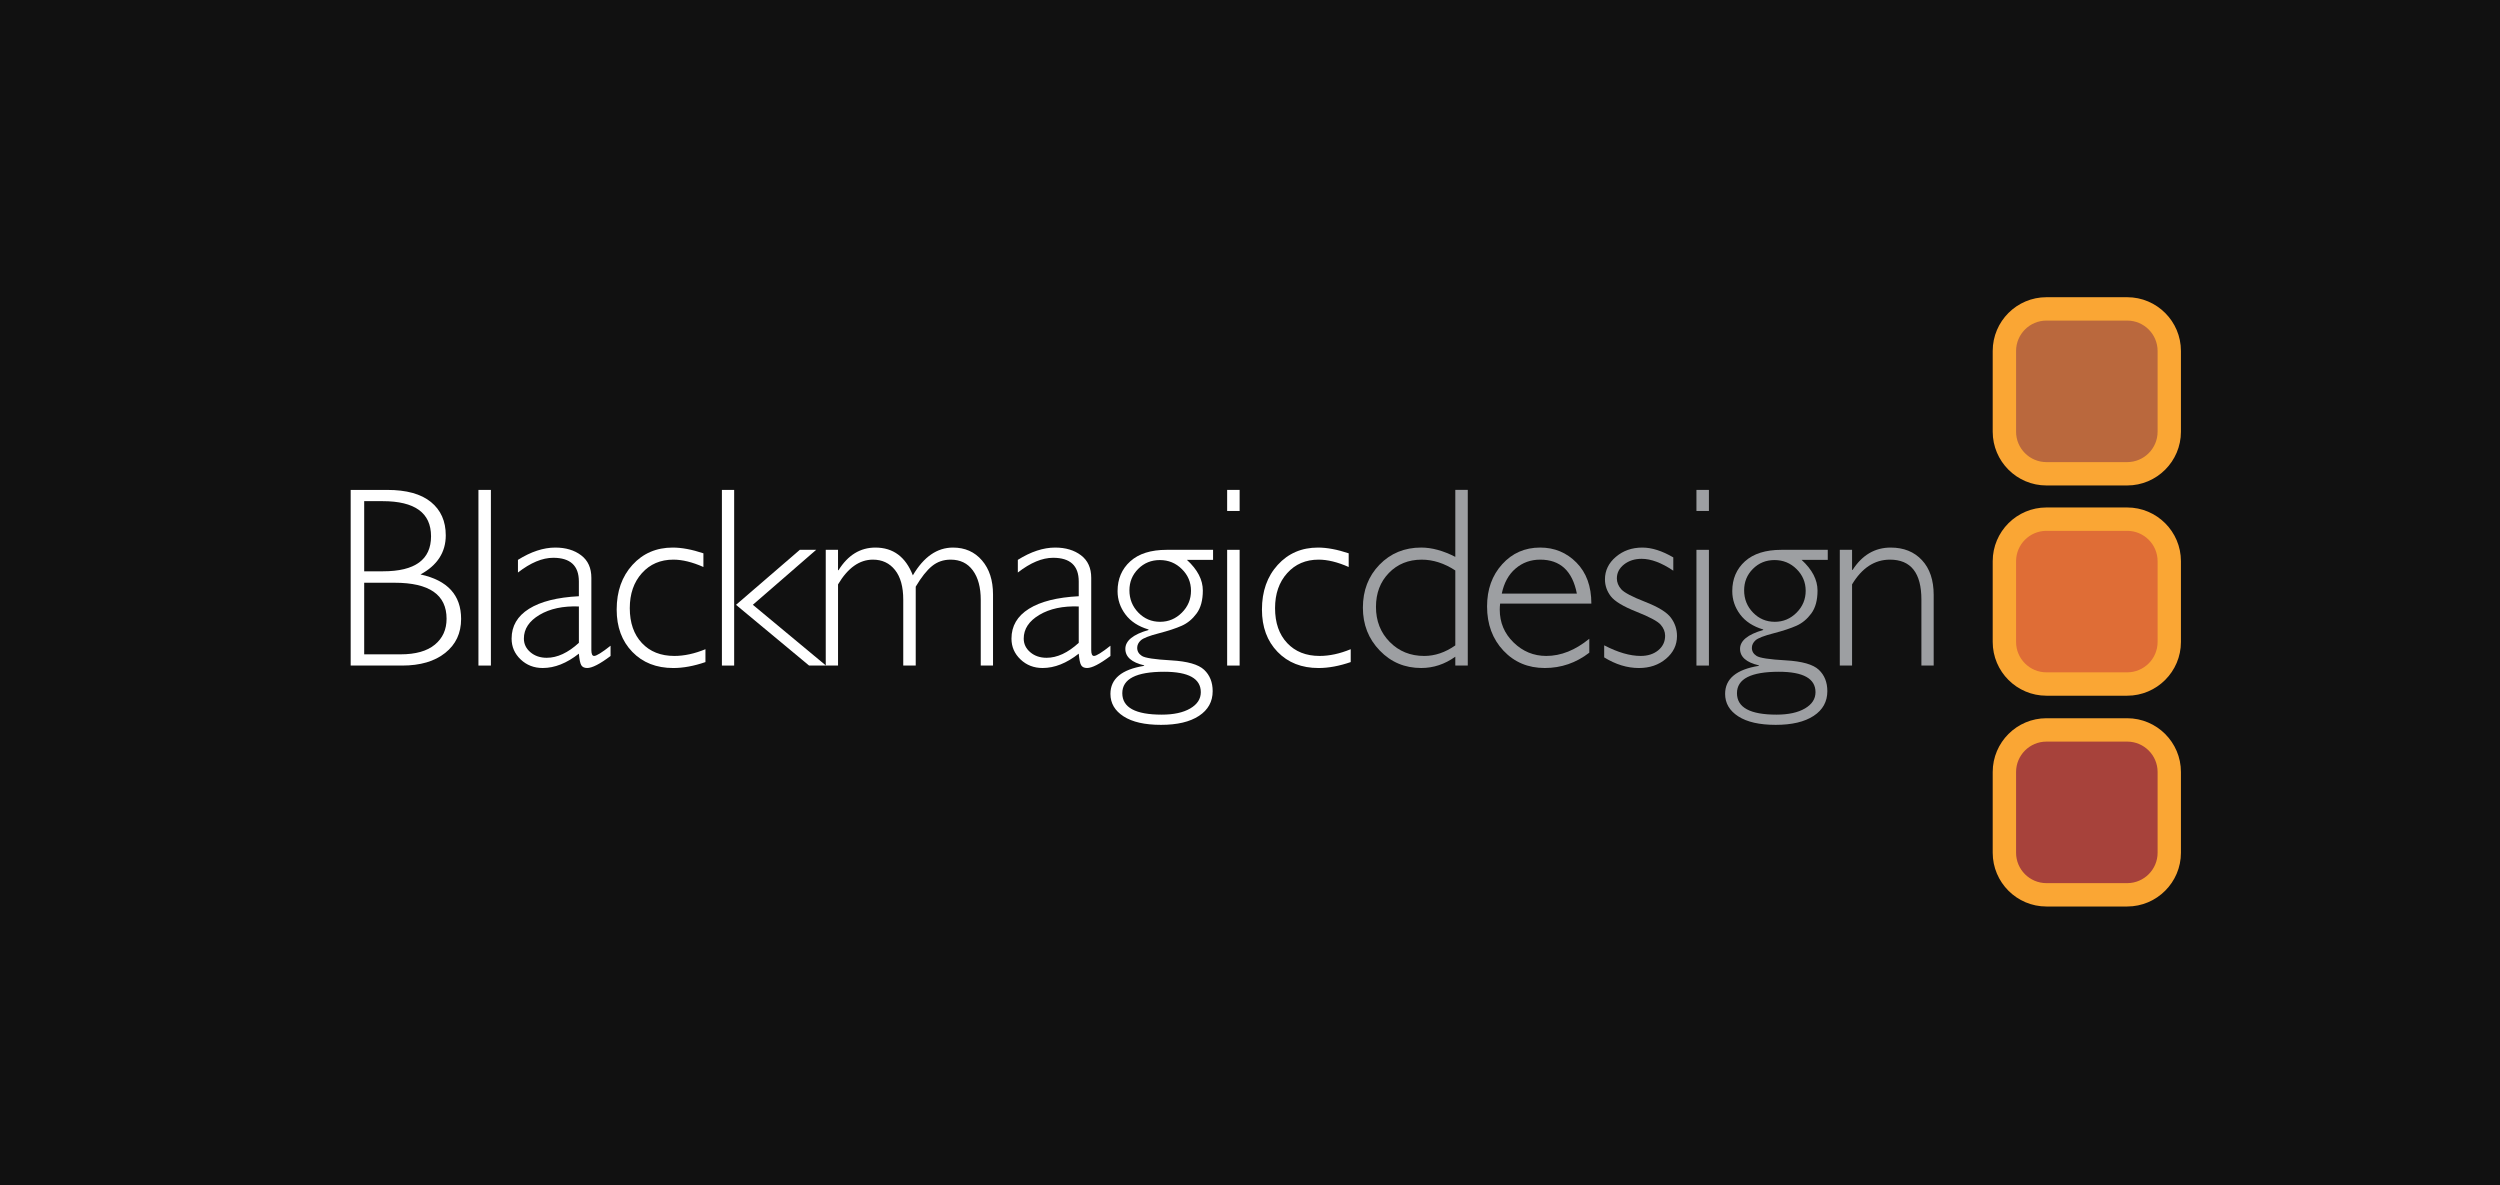
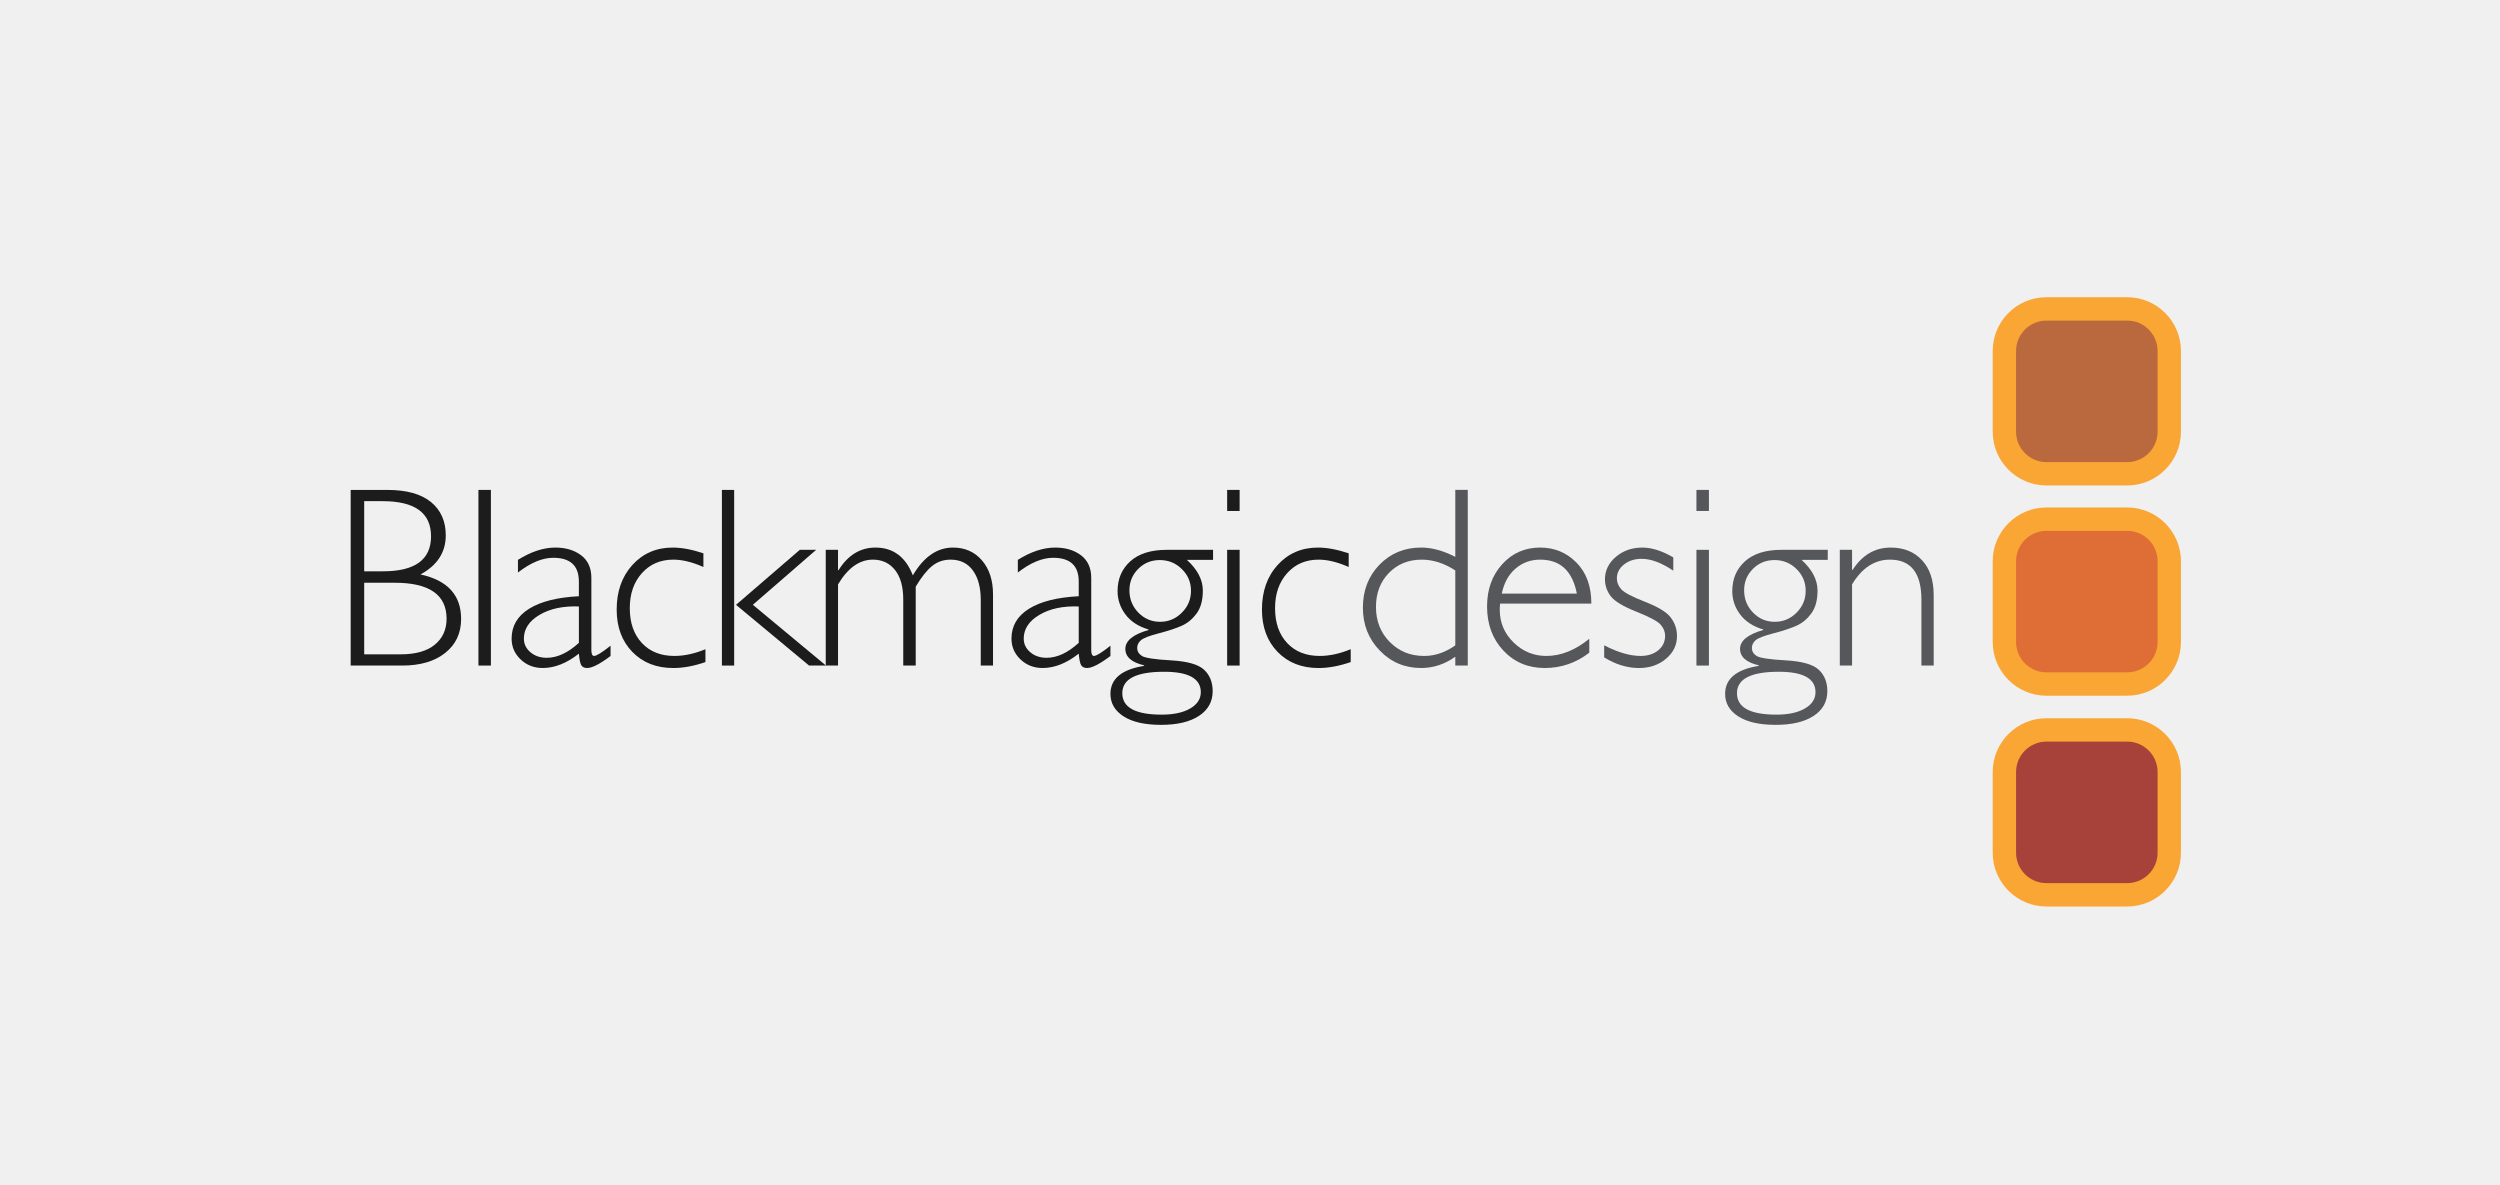
<svg xmlns="http://www.w3.org/2000/svg" xmlns:xlink="http://www.w3.org/1999/xlink" width="173" height="82" viewBox="0 0 173 82">
-   <rect id="Background_Square" x="-20" y="-20" fill="#111111" width="215" height="122" />
  <g>
    <defs>
      <rect id="SVGID_1_" x="20.229" y="20" width="132.204" height="48.661" />
    </defs>
    <clipPath id="SVGID_2_">
      <use xlink:href="#SVGID_1_" overflow="visible" />
    </clipPath>
    <path clip-path="url(#SVGID_2_)" fill="#A7423B" d="M141.613,61.921c-1.606,0-2.91-1.302-2.91-2.911v-5.589   c0-1.606,1.304-2.91,2.91-2.91h5.588c1.608,0,2.912,1.304,2.912,2.91v5.589c0,1.609-1.304,2.911-2.912,2.911H141.613z" />
    <path clip-path="url(#SVGID_2_)" fill="#FAA634" d="M141.613,49.702c-2.05,0-3.718,1.669-3.718,3.719v5.589   c0,2.051,1.668,3.72,3.718,3.72h5.588c2.051,0,3.72-1.669,3.72-3.72v-5.589c0-2.05-1.669-3.719-3.72-3.719H141.613z M139.512,59.01   v-5.589c0-1.159,0.943-2.102,2.102-2.102h5.588c1.16,0,2.104,0.943,2.104,2.102v5.589c0,1.16-0.943,2.103-2.104,2.103h-5.588   C140.455,61.113,139.512,60.17,139.512,59.01" />
    <path clip-path="url(#SVGID_2_)" fill="#DF6D36" d="M141.613,47.334c-1.606,0-2.91-1.303-2.91-2.91v-5.589   c0-1.607,1.304-2.91,2.91-2.91h5.588c1.608,0,2.912,1.303,2.912,2.91v5.589c0,1.607-1.304,2.91-2.912,2.91H141.613z" />
    <path clip-path="url(#SVGID_2_)" fill="#FAA634" d="M141.613,35.117c-2.05,0-3.718,1.668-3.718,3.718v5.589   c0,2.05,1.668,3.719,3.718,3.719h5.588c2.051,0,3.72-1.669,3.72-3.719v-5.589c0-2.05-1.669-3.718-3.72-3.718H141.613z    M139.512,44.424v-5.589c0-1.159,0.943-2.101,2.102-2.101h5.588c1.16,0,2.104,0.942,2.104,2.101v5.589   c0,1.159-0.943,2.102-2.104,2.102h-5.588C140.455,46.526,139.512,45.583,139.512,44.424" />
    <path clip-path="url(#SVGID_2_)" fill="#BA683D" d="M141.613,32.786c-1.606,0-2.91-1.303-2.91-2.912v-5.588   c0-1.607,1.304-2.91,2.91-2.91h5.588c1.608,0,2.912,1.303,2.912,2.91v5.588c0,1.609-1.304,2.912-2.912,2.912H141.613z" />
    <path clip-path="url(#SVGID_2_)" fill="#FAA634" d="M141.613,20.567c-2.05,0-3.718,1.668-3.718,3.719v5.588   c0,2.051,1.668,3.72,3.718,3.72h5.588c2.051,0,3.72-1.669,3.72-3.72v-5.588c0-2.051-1.669-3.719-3.72-3.719H141.613z    M139.512,29.874v-5.588c0-1.159,0.943-2.102,2.102-2.102h5.588c1.16,0,2.104,0.943,2.104,2.102v5.588   c0,1.16-0.943,2.104-2.104,2.104h-5.588C140.455,31.978,139.512,31.034,139.512,29.874" />
-     <path clip-path="url(#SVGID_2_)" fill="#FFFFFF" d="M24.267,46.057h3.561c1.253,0,2.246-0.29,2.979-0.874   c0.734-0.582,1.102-1.367,1.102-2.353c0-1.646-0.938-2.672-2.811-3.078c1.166-0.633,1.749-1.535,1.749-2.707   c0-0.981-0.343-1.75-1.027-2.307c-0.684-0.557-1.691-0.836-3.02-0.836h-2.533V46.057z M26.473,34.68   c2.237,0,3.355,0.811,3.355,2.431c0,1.615-1.106,2.423-3.32,2.423h-1.306V34.68H26.473z M27.311,40.326   c2.396,0,3.592,0.83,3.592,2.49c0,0.749-0.269,1.346-0.811,1.793c-0.541,0.448-1.331,0.671-2.372,0.671h-2.518v-4.954H27.311z" />
-     <rect x="33.108" y="33.902" clip-path="url(#SVGID_2_)" fill="#FFFFFF" width="0.862" height="12.155" />
-     <path clip-path="url(#SVGID_2_)" fill="#FFFFFF" d="M41.113,45.391c-0.127,0-0.191-0.136-0.191-0.409v-4.997   c0-0.68-0.234-1.199-0.705-1.557c-0.469-0.357-1.066-0.536-1.791-0.536c-0.817,0-1.679,0.283-2.584,0.85v0.877   c0.875-0.68,1.69-1.02,2.443-1.02c1.182,0,1.773,0.547,1.773,1.641v1.019c-1.494,0.077-2.644,0.366-3.448,0.869   c-0.805,0.504-1.207,1.192-1.207,2.064c0,0.566,0.209,1.045,0.625,1.441c0.418,0.396,0.927,0.593,1.528,0.593   c0.828,0,1.663-0.331,2.502-0.993c0.035,0.401,0.09,0.667,0.165,0.797c0.076,0.13,0.214,0.196,0.41,0.196   c0.342,0,0.882-0.276,1.618-0.831v-0.711C41.655,45.156,41.276,45.391,41.113,45.391 M40.059,44.484   c-0.753,0.69-1.494,1.035-2.225,1.035c-0.452,0-0.828-0.129-1.13-0.385c-0.301-0.256-0.451-0.572-0.451-0.944   c0-0.666,0.36-1.212,1.081-1.641c0.721-0.428,1.63-0.623,2.725-0.582V44.484z" />
-     <path clip-path="url(#SVGID_2_)" fill="#FFFFFF" d="M46.553,37.892c-1.13,0-2.061,0.4-2.788,1.199   c-0.726,0.8-1.091,1.829-1.091,3.091c0,1.209,0.361,2.185,1.083,2.929c0.72,0.744,1.666,1.116,2.835,1.116   c0.685,0,1.425-0.136,2.225-0.411v-0.891c-0.753,0.311-1.471,0.466-2.154,0.466c-0.938,0-1.687-0.298-2.244-0.893   c-0.558-0.596-0.838-1.4-0.838-2.412c0-0.995,0.28-1.803,0.839-2.425c0.559-0.623,1.285-0.934,2.178-0.934   c0.619,0,1.312,0.17,2.078,0.509v-0.947C47.881,38.024,47.173,37.892,46.553,37.892" />
-     <rect x="49.956" y="33.902" clip-path="url(#SVGID_2_)" fill="#FFFFFF" width="0.848" height="12.155" />
-     <polygon clip-path="url(#SVGID_2_)" fill="#FFFFFF" points="55.347,38.048 50.932,41.855 55.988,46.057 57.158,46.057    52.097,41.851 56.479,38.048  " />
-     <path clip-path="url(#SVGID_2_)" fill="#FFFFFF" d="M57.142,38.048v8.009h0.85V40.44c0.679-1.142,1.483-1.713,2.413-1.713   c0.64,0,1.148,0.239,1.531,0.719c0.381,0.479,0.569,1.162,0.569,2.05v4.561h0.863v-5.46c0.388-0.654,0.764-1.13,1.129-1.426   c0.365-0.296,0.794-0.444,1.286-0.444c0.66,0,1.174,0.248,1.537,0.744c0.365,0.497,0.548,1.177,0.548,2.042v4.544h0.849v-4.918   c0-0.981-0.254-1.767-0.764-2.359c-0.508-0.593-1.178-0.888-2.006-0.888c-1.101,0-2.025,0.641-2.778,1.922   c-0.5-1.281-1.363-1.922-2.589-1.922c-1.052,0-1.903,0.522-2.554,1.566h-0.035v-1.41H57.142z" />
-     <path clip-path="url(#SVGID_2_)" fill="#FFFFFF" d="M75.705,45.391c-0.129,0-0.192-0.136-0.192-0.409v-4.997   c0-0.68-0.235-1.199-0.705-1.557c-0.47-0.357-1.065-0.536-1.791-0.536c-0.817,0-1.679,0.283-2.583,0.85v0.877   c0.874-0.68,1.689-1.02,2.442-1.02c1.183,0,1.773,0.547,1.773,1.641v1.019c-1.493,0.077-2.643,0.366-3.447,0.869   c-0.806,0.504-1.208,1.192-1.208,2.064c0,0.566,0.209,1.045,0.626,1.441s0.926,0.593,1.528,0.593c0.828,0,1.661-0.331,2.501-0.993   c0.035,0.401,0.089,0.667,0.165,0.797s0.213,0.196,0.409,0.196c0.343,0,0.882-0.276,1.619-0.831v-0.711   C76.247,45.156,75.867,45.391,75.705,45.391 M74.649,44.484c-0.753,0.69-1.495,1.035-2.225,1.035c-0.452,0-0.829-0.129-1.13-0.385   s-0.452-0.572-0.452-0.944c0-0.666,0.361-1.212,1.082-1.641c0.721-0.428,1.63-0.623,2.725-0.582V44.484z" />
-     <path clip-path="url(#SVGID_2_)" fill="#FFFFFF" d="M83.944,38.048h-3.209c-1.095,0-1.935,0.266-2.52,0.796   c-0.586,0.531-0.879,1.218-0.879,2.061c0,0.591,0.181,1.129,0.545,1.614c0.362,0.485,0.894,0.832,1.597,1.041v0.035   c-1.069,0.308-1.604,0.744-1.604,1.306c0,0.557,0.434,0.938,1.3,1.141v0.035c-1.555,0.249-2.332,0.896-2.332,1.941   c0,0.646,0.303,1.163,0.91,1.555c0.608,0.392,1.47,0.587,2.588,0.587c1.123,0,2-0.206,2.631-0.622   c0.63-0.415,0.946-0.984,0.946-1.71c0-0.614-0.197-1.107-0.591-1.479c-0.393-0.37-1.154-0.588-2.285-0.652   s-1.805-0.166-2.021-0.306c-0.218-0.14-0.326-0.325-0.326-0.559c0-0.197,0.084-0.372,0.253-0.523   c0.168-0.152,0.583-0.313,1.244-0.484c0.661-0.172,1.19-0.347,1.588-0.524c0.398-0.177,0.74-0.46,1.027-0.85   c0.287-0.389,0.43-0.917,0.43-1.585c0-0.743-0.367-1.452-1.104-2.125h1.812V38.048z M83.096,47.9c0,0.465-0.244,0.841-0.732,1.126   c-0.488,0.285-1.146,0.427-1.972,0.427c-1.82,0-2.729-0.494-2.729-1.483c0-0.99,0.965-1.484,2.895-1.484   C82.25,46.486,83.096,46.959,83.096,47.9 M82.417,40.883c0,0.588-0.21,1.092-0.632,1.513c-0.42,0.421-0.922,0.633-1.508,0.633   c-0.591,0-1.092-0.213-1.504-0.637c-0.411-0.424-0.617-0.939-0.617-1.543c0-0.582,0.204-1.077,0.609-1.483   c0.405-0.407,0.904-0.61,1.496-0.61c0.596,0,1.104,0.208,1.523,0.624C82.207,39.795,82.417,40.296,82.417,40.883" />
-     <rect x="84.919" y="33.901" clip-path="url(#SVGID_2_)" fill="#FFFFFF" width="0.863" height="1.458" />
-     <rect x="84.919" y="38.048" clip-path="url(#SVGID_2_)" fill="#FFFFFF" width="0.863" height="8.009" />
-     <path clip-path="url(#SVGID_2_)" fill="#FFFFFF" d="M91.206,37.892c-1.13,0-2.061,0.4-2.788,1.199   c-0.728,0.8-1.091,1.829-1.091,3.091c0,1.209,0.36,2.185,1.082,2.929c0.721,0.744,1.667,1.116,2.835,1.116   c0.685,0,1.426-0.136,2.225-0.411v-0.891c-0.752,0.311-1.47,0.466-2.153,0.466c-0.938,0-1.686-0.298-2.245-0.893   c-0.559-0.596-0.837-1.4-0.837-2.412c0-0.995,0.279-1.803,0.839-2.425c0.559-0.623,1.284-0.934,2.178-0.934   c0.62,0,1.312,0.17,2.078,0.509v-0.947C92.534,38.024,91.826,37.892,91.206,37.892" />
-     <path clip-path="url(#SVGID_2_)" fill="#9D9FA2" d="M100.707,33.901v4.634c-0.839-0.429-1.625-0.644-2.36-0.644   c-1.157,0-2.119,0.396-2.887,1.187c-0.766,0.791-1.148,1.781-1.148,2.973c0,1.174,0.389,2.163,1.168,2.968   c0.777,0.806,1.732,1.207,2.867,1.207c0.845,0,1.632-0.26,2.36-0.782v0.612h0.863V33.901H100.707z M100.707,44.662   c-0.693,0.487-1.411,0.73-2.15,0.73c-0.955,0-1.749-0.322-2.386-0.967c-0.637-0.646-0.954-1.455-0.954-2.426   c0-0.954,0.299-1.738,0.894-2.35c0.595-0.614,1.353-0.921,2.272-0.921c0.786,0,1.562,0.249,2.324,0.747V44.662z" />
-     <path clip-path="url(#SVGID_2_)" fill="#9D9FA2" d="M104.74,44.459c-0.639-0.62-0.957-1.379-0.957-2.272   c0-0.14,0.01-0.28,0.025-0.417h6.314c0-1.195-0.342-2.139-1.028-2.835c-0.684-0.695-1.522-1.044-2.515-1.044   c-1.058,0-1.934,0.386-2.629,1.156c-0.697,0.77-1.045,1.742-1.045,2.916c0,1.238,0.378,2.259,1.132,3.061   c0.754,0.802,1.708,1.202,2.861,1.202c1.139,0,2.164-0.353,3.081-1.059v-0.965c-0.969,0.793-1.961,1.189-2.977,1.189   C106.134,45.392,105.379,45.082,104.74,44.459 M104.877,39.344c0.479-0.411,1.047-0.617,1.704-0.617c1.39,0,2.233,0.784,2.537,2.35   h-5.195C104.079,40.331,104.396,39.753,104.877,39.344" />
-     <path clip-path="url(#SVGID_2_)" fill="#9D9FA2" d="M113.65,37.892c-0.72,0-1.329,0.214-1.831,0.641   c-0.503,0.428-0.756,0.947-0.756,1.557c0,0.43,0.136,0.821,0.405,1.172c0.272,0.351,0.86,0.707,1.769,1.067   c0.908,0.36,1.467,0.659,1.677,0.895c0.208,0.235,0.312,0.493,0.312,0.771c0,0.408-0.159,0.743-0.475,1.005   c-0.319,0.261-0.724,0.391-1.219,0.391c-0.734,0-1.575-0.243-2.523-0.735v0.835c0.796,0.492,1.597,0.736,2.406,0.736   c0.743,0,1.368-0.213,1.873-0.641c0.506-0.427,0.76-0.952,0.76-1.573c0-0.465-0.14-0.886-0.419-1.265   c-0.279-0.377-0.872-0.744-1.779-1.098c-0.903-0.353-1.459-0.645-1.66-0.874c-0.202-0.229-0.303-0.479-0.303-0.75   c0-0.383,0.165-0.704,0.495-0.965c0.331-0.26,0.737-0.391,1.218-0.391c0.649,0,1.381,0.274,2.192,0.821v-0.919   C115.02,38.12,114.307,37.892,113.65,37.892" />
-     <rect x="117.394" y="33.901" clip-path="url(#SVGID_2_)" fill="#9D9FA2" width="0.863" height="1.458" />
-     <rect x="117.394" y="38.048" clip-path="url(#SVGID_2_)" fill="#9D9FA2" width="0.863" height="8.009" />
-     <path clip-path="url(#SVGID_2_)" fill="#9D9FA2" d="M126.482,38.048h-3.21c-1.095,0-1.935,0.266-2.521,0.796   c-0.586,0.531-0.878,1.218-0.878,2.061c0,0.591,0.181,1.129,0.544,1.614c0.362,0.485,0.896,0.832,1.597,1.041v0.035   c-1.069,0.308-1.603,0.744-1.603,1.306c0,0.557,0.433,0.938,1.3,1.141v0.035c-1.557,0.249-2.333,0.896-2.333,1.941   c0,0.646,0.304,1.163,0.911,1.555c0.606,0.392,1.47,0.587,2.587,0.587c1.122,0,1.999-0.206,2.631-0.622   c0.63-0.415,0.945-0.984,0.945-1.71c0-0.614-0.196-1.107-0.59-1.479c-0.393-0.37-1.155-0.588-2.285-0.652   c-1.131-0.064-1.804-0.166-2.021-0.306c-0.219-0.14-0.326-0.325-0.326-0.559c0-0.197,0.086-0.372,0.253-0.523   c0.168-0.152,0.584-0.313,1.244-0.484c0.661-0.172,1.191-0.347,1.588-0.524c0.398-0.177,0.74-0.46,1.027-0.85   c0.287-0.389,0.431-0.917,0.431-1.585c0-0.743-0.368-1.452-1.104-2.125h1.812V38.048z M125.633,47.9   c0,0.465-0.243,0.841-0.732,1.126c-0.488,0.285-1.145,0.427-1.972,0.427c-1.82,0-2.731-0.494-2.731-1.483   c0-0.99,0.967-1.484,2.896-1.484C124.787,46.486,125.633,46.959,125.633,47.9 M124.953,40.883c0,0.588-0.211,1.092-0.63,1.513   c-0.421,0.421-0.923,0.633-1.508,0.633c-0.591,0-1.093-0.213-1.504-0.637c-0.412-0.424-0.617-0.939-0.617-1.543   c0-0.582,0.202-1.077,0.608-1.483c0.405-0.407,0.904-0.61,1.496-0.61c0.596,0,1.104,0.208,1.524,0.624   C124.742,39.795,124.953,40.296,124.953,40.883" />
-     <path clip-path="url(#SVGID_2_)" fill="#9D9FA2" d="M127.314,38.048v8.009h0.849V40.44c0.686-1.142,1.559-1.713,2.62-1.713   c1.452,0,2.178,0.923,2.178,2.769v4.561h0.85v-4.883c0-1.027-0.27-1.831-0.811-2.411c-0.539-0.581-1.262-0.871-2.165-0.871   c-1.092,0-1.971,0.516-2.637,1.549h-0.035v-1.393H127.314z" />
+     <path clip-path="url(#SVGID_2_)" fill="#1c1c1c" d="M24.267,46.057h3.561c1.253,0,2.246-0.29,2.979-0.874   c0.734-0.582,1.102-1.367,1.102-2.353c0-1.646-0.938-2.672-2.811-3.078c1.166-0.633,1.749-1.535,1.749-2.707   c0-0.981-0.343-1.75-1.027-2.307c-0.684-0.557-1.691-0.836-3.02-0.836h-2.533V46.057z M26.473,34.68   c2.237,0,3.355,0.811,3.355,2.431c0,1.615-1.106,2.423-3.32,2.423h-1.306V34.68H26.473z M27.311,40.326   c2.396,0,3.592,0.83,3.592,2.49c0,0.749-0.269,1.346-0.811,1.793c-0.541,0.448-1.331,0.671-2.372,0.671h-2.518v-4.954H27.311z" />
+     <rect x="33.108" y="33.902" clip-path="url(#SVGID_2_)" fill="#1c1c1c" width="0.862" height="12.155" />
+     <path clip-path="url(#SVGID_2_)" fill="#1c1c1c" d="M41.113,45.391c-0.127,0-0.191-0.136-0.191-0.409v-4.997   c0-0.68-0.234-1.199-0.705-1.557c-0.469-0.357-1.066-0.536-1.791-0.536c-0.817,0-1.679,0.283-2.584,0.85v0.877   c0.875-0.68,1.69-1.02,2.443-1.02c1.182,0,1.773,0.547,1.773,1.641v1.019c-1.494,0.077-2.644,0.366-3.448,0.869   c-0.805,0.504-1.207,1.192-1.207,2.064c0,0.566,0.209,1.045,0.625,1.441c0.418,0.396,0.927,0.593,1.528,0.593   c0.828,0,1.663-0.331,2.502-0.993c0.035,0.401,0.09,0.667,0.165,0.797c0.076,0.13,0.214,0.196,0.41,0.196   c0.342,0,0.882-0.276,1.618-0.831v-0.711C41.655,45.156,41.276,45.391,41.113,45.391 M40.059,44.484   c-0.753,0.69-1.494,1.035-2.225,1.035c-0.452,0-0.828-0.129-1.13-0.385c-0.301-0.256-0.451-0.572-0.451-0.944   c0-0.666,0.36-1.212,1.081-1.641c0.721-0.428,1.63-0.623,2.725-0.582V44.484z" />
+     <path clip-path="url(#SVGID_2_)" fill="#1c1c1c" d="M46.553,37.892c-1.13,0-2.061,0.4-2.788,1.199   c-0.726,0.8-1.091,1.829-1.091,3.091c0,1.209,0.361,2.185,1.083,2.929c0.72,0.744,1.666,1.116,2.835,1.116   c0.685,0,1.425-0.136,2.225-0.411v-0.891c-0.753,0.311-1.471,0.466-2.154,0.466c-0.938,0-1.687-0.298-2.244-0.893   c-0.558-0.596-0.838-1.4-0.838-2.412c0-0.995,0.28-1.803,0.839-2.425c0.559-0.623,1.285-0.934,2.178-0.934   c0.619,0,1.312,0.17,2.078,0.509v-0.947C47.881,38.024,47.173,37.892,46.553,37.892" />
+     <rect x="49.956" y="33.902" clip-path="url(#SVGID_2_)" fill="#1c1c1c" width="0.848" height="12.155" />
+     <polygon clip-path="url(#SVGID_2_)" fill="#1c1c1c" points="55.347,38.048 50.932,41.855 55.988,46.057 57.158,46.057    52.097,41.851 56.479,38.048  " />
+     <path clip-path="url(#SVGID_2_)" fill="#1c1c1c" d="M57.142,38.048v8.009h0.85V40.44c0.679-1.142,1.483-1.713,2.413-1.713   c0.64,0,1.148,0.239,1.531,0.719c0.381,0.479,0.569,1.162,0.569,2.05v4.561h0.863v-5.46c0.388-0.654,0.764-1.13,1.129-1.426   c0.365-0.296,0.794-0.444,1.286-0.444c0.66,0,1.174,0.248,1.537,0.744c0.365,0.497,0.548,1.177,0.548,2.042v4.544h0.849v-4.918   c0-0.981-0.254-1.767-0.764-2.359c-0.508-0.593-1.178-0.888-2.006-0.888c-1.101,0-2.025,0.641-2.778,1.922   c-0.5-1.281-1.363-1.922-2.589-1.922c-1.052,0-1.903,0.522-2.554,1.566h-0.035v-1.41H57.142z" />
+     <path clip-path="url(#SVGID_2_)" fill="#1c1c1c" d="M75.705,45.391c-0.129,0-0.192-0.136-0.192-0.409v-4.997   c0-0.68-0.235-1.199-0.705-1.557c-0.47-0.357-1.065-0.536-1.791-0.536c-0.817,0-1.679,0.283-2.583,0.85v0.877   c0.874-0.68,1.689-1.02,2.442-1.02c1.183,0,1.773,0.547,1.773,1.641v1.019c-1.493,0.077-2.643,0.366-3.447,0.869   c-0.806,0.504-1.208,1.192-1.208,2.064c0,0.566,0.209,1.045,0.626,1.441s0.926,0.593,1.528,0.593c0.828,0,1.661-0.331,2.501-0.993   c0.035,0.401,0.089,0.667,0.165,0.797s0.213,0.196,0.409,0.196c0.343,0,0.882-0.276,1.619-0.831v-0.711   C76.247,45.156,75.867,45.391,75.705,45.391 M74.649,44.484c-0.753,0.69-1.495,1.035-2.225,1.035c-0.452,0-0.829-0.129-1.13-0.385   s-0.452-0.572-0.452-0.944c0-0.666,0.361-1.212,1.082-1.641c0.721-0.428,1.63-0.623,2.725-0.582V44.484z" />
+     <path clip-path="url(#SVGID_2_)" fill="#1c1c1c" d="M83.944,38.048h-3.209c-1.095,0-1.935,0.266-2.52,0.796   c-0.586,0.531-0.879,1.218-0.879,2.061c0,0.591,0.181,1.129,0.545,1.614c0.362,0.485,0.894,0.832,1.597,1.041v0.035   c-1.069,0.308-1.604,0.744-1.604,1.306c0,0.557,0.434,0.938,1.3,1.141v0.035c-1.555,0.249-2.332,0.896-2.332,1.941   c0,0.646,0.303,1.163,0.91,1.555c0.608,0.392,1.47,0.587,2.588,0.587c1.123,0,2-0.206,2.631-0.622   c0.63-0.415,0.946-0.984,0.946-1.71c0-0.614-0.197-1.107-0.591-1.479c-0.393-0.37-1.154-0.588-2.285-0.652   s-1.805-0.166-2.021-0.306c-0.218-0.14-0.326-0.325-0.326-0.559c0-0.197,0.084-0.372,0.253-0.523   c0.168-0.152,0.583-0.313,1.244-0.484c0.661-0.172,1.19-0.347,1.588-0.524c0.398-0.177,0.74-0.46,1.027-0.85   c0.287-0.389,0.43-0.917,0.43-1.585c0-0.743-0.367-1.452-1.104-2.125h1.812V38.048z M83.096,47.9c0,0.465-0.244,0.841-0.732,1.126   c-0.488,0.285-1.146,0.427-1.972,0.427c-1.82,0-2.729-0.494-2.729-1.483c0-0.99,0.965-1.484,2.895-1.484   C82.25,46.486,83.096,46.959,83.096,47.9 M82.417,40.883c0,0.588-0.21,1.092-0.632,1.513c-0.42,0.421-0.922,0.633-1.508,0.633   c-0.591,0-1.092-0.213-1.504-0.637c-0.411-0.424-0.617-0.939-0.617-1.543c0-0.582,0.204-1.077,0.609-1.483   c0.405-0.407,0.904-0.61,1.496-0.61c0.596,0,1.104,0.208,1.523,0.624C82.207,39.795,82.417,40.296,82.417,40.883" />
+     <rect x="84.919" y="33.901" clip-path="url(#SVGID_2_)" fill="#1c1c1c" width="0.863" height="1.458" />
+     <rect x="84.919" y="38.048" clip-path="url(#SVGID_2_)" fill="#1c1c1c" width="0.863" height="8.009" />
+     <path clip-path="url(#SVGID_2_)" fill="#1c1c1c" d="M91.206,37.892c-1.13,0-2.061,0.4-2.788,1.199   c-0.728,0.8-1.091,1.829-1.091,3.091c0,1.209,0.36,2.185,1.082,2.929c0.721,0.744,1.667,1.116,2.835,1.116   c0.685,0,1.426-0.136,2.225-0.411v-0.891c-0.752,0.311-1.47,0.466-2.153,0.466c-0.938,0-1.686-0.298-2.245-0.893   c-0.559-0.596-0.837-1.4-0.837-2.412c0-0.995,0.279-1.803,0.839-2.425c0.559-0.623,1.284-0.934,2.178-0.934   c0.62,0,1.312,0.17,2.078,0.509v-0.947C92.534,38.024,91.826,37.892,91.206,37.892" />
+     <path clip-path="url(#SVGID_2_)" fill="#55575b" d="M100.707,33.901v4.634c-0.839-0.429-1.625-0.644-2.36-0.644   c-1.157,0-2.119,0.396-2.887,1.187c-0.766,0.791-1.148,1.781-1.148,2.973c0,1.174,0.389,2.163,1.168,2.968   c0.777,0.806,1.732,1.207,2.867,1.207c0.845,0,1.632-0.26,2.36-0.782v0.612h0.863V33.901H100.707z M100.707,44.662   c-0.693,0.487-1.411,0.73-2.15,0.73c-0.955,0-1.749-0.322-2.386-0.967c-0.637-0.646-0.954-1.455-0.954-2.426   c0-0.954,0.299-1.738,0.894-2.35c0.595-0.614,1.353-0.921,2.272-0.921c0.786,0,1.562,0.249,2.324,0.747V44.662z" />
+     <path clip-path="url(#SVGID_2_)" fill="#55575b" d="M104.74,44.459c-0.639-0.62-0.957-1.379-0.957-2.272   c0-0.14,0.01-0.28,0.025-0.417h6.314c0-1.195-0.342-2.139-1.028-2.835c-0.684-0.695-1.522-1.044-2.515-1.044   c-1.058,0-1.934,0.386-2.629,1.156c-0.697,0.77-1.045,1.742-1.045,2.916c0,1.238,0.378,2.259,1.132,3.061   c0.754,0.802,1.708,1.202,2.861,1.202c1.139,0,2.164-0.353,3.081-1.059v-0.965c-0.969,0.793-1.961,1.189-2.977,1.189   C106.134,45.392,105.379,45.082,104.74,44.459 M104.877,39.344c0.479-0.411,1.047-0.617,1.704-0.617c1.39,0,2.233,0.784,2.537,2.35   h-5.195C104.079,40.331,104.396,39.753,104.877,39.344" />
+     <path clip-path="url(#SVGID_2_)" fill="#55575b" d="M113.65,37.892c-0.72,0-1.329,0.214-1.831,0.641   c-0.503,0.428-0.756,0.947-0.756,1.557c0,0.43,0.136,0.821,0.405,1.172c0.272,0.351,0.86,0.707,1.769,1.067   c0.908,0.36,1.467,0.659,1.677,0.895c0.208,0.235,0.312,0.493,0.312,0.771c0,0.408-0.159,0.743-0.475,1.005   c-0.319,0.261-0.724,0.391-1.219,0.391c-0.734,0-1.575-0.243-2.523-0.735v0.835c0.796,0.492,1.597,0.736,2.406,0.736   c0.743,0,1.368-0.213,1.873-0.641c0.506-0.427,0.76-0.952,0.76-1.573c0-0.465-0.14-0.886-0.419-1.265   c-0.279-0.377-0.872-0.744-1.779-1.098c-0.903-0.353-1.459-0.645-1.66-0.874c-0.202-0.229-0.303-0.479-0.303-0.75   c0-0.383,0.165-0.704,0.495-0.965c0.331-0.26,0.737-0.391,1.218-0.391c0.649,0,1.381,0.274,2.192,0.821v-0.919   C115.02,38.12,114.307,37.892,113.65,37.892" />
+     <rect x="117.394" y="33.901" clip-path="url(#SVGID_2_)" fill="#55575b" width="0.863" height="1.458" />
+     <rect x="117.394" y="38.048" clip-path="url(#SVGID_2_)" fill="#55575b" width="0.863" height="8.009" />
+     <path clip-path="url(#SVGID_2_)" fill="#55575b" d="M126.482,38.048h-3.21c-1.095,0-1.935,0.266-2.521,0.796   c-0.586,0.531-0.878,1.218-0.878,2.061c0,0.591,0.181,1.129,0.544,1.614c0.362,0.485,0.896,0.832,1.597,1.041v0.035   c-1.069,0.308-1.603,0.744-1.603,1.306c0,0.557,0.433,0.938,1.3,1.141v0.035c-1.557,0.249-2.333,0.896-2.333,1.941   c0,0.646,0.304,1.163,0.911,1.555c0.606,0.392,1.47,0.587,2.587,0.587c1.122,0,1.999-0.206,2.631-0.622   c0.63-0.415,0.945-0.984,0.945-1.71c0-0.614-0.196-1.107-0.59-1.479c-0.393-0.37-1.155-0.588-2.285-0.652   c-1.131-0.064-1.804-0.166-2.021-0.306c-0.219-0.14-0.326-0.325-0.326-0.559c0-0.197,0.086-0.372,0.253-0.523   c0.168-0.152,0.584-0.313,1.244-0.484c0.661-0.172,1.191-0.347,1.588-0.524c0.398-0.177,0.74-0.46,1.027-0.85   c0.287-0.389,0.431-0.917,0.431-1.585c0-0.743-0.368-1.452-1.104-2.125h1.812V38.048z M125.633,47.9   c0,0.465-0.243,0.841-0.732,1.126c-0.488,0.285-1.145,0.427-1.972,0.427c-1.82,0-2.731-0.494-2.731-1.483   c0-0.99,0.967-1.484,2.896-1.484C124.787,46.486,125.633,46.959,125.633,47.9 M124.953,40.883c0,0.588-0.211,1.092-0.63,1.513   c-0.421,0.421-0.923,0.633-1.508,0.633c-0.591,0-1.093-0.213-1.504-0.637c-0.412-0.424-0.617-0.939-0.617-1.543   c0-0.582,0.202-1.077,0.608-1.483c0.405-0.407,0.904-0.61,1.496-0.61c0.596,0,1.104,0.208,1.524,0.624   C124.742,39.795,124.953,40.296,124.953,40.883" />
+     <path clip-path="url(#SVGID_2_)" fill="#55575b" d="M127.314,38.048v8.009h0.849V40.44c0.686-1.142,1.559-1.713,2.62-1.713   c1.452,0,2.178,0.923,2.178,2.769v4.561h0.85v-4.883c0-1.027-0.27-1.831-0.811-2.411c-0.539-0.581-1.262-0.871-2.165-0.871   c-1.092,0-1.971,0.516-2.637,1.549h-0.035v-1.393H127.314z" />
  </g>
</svg>
